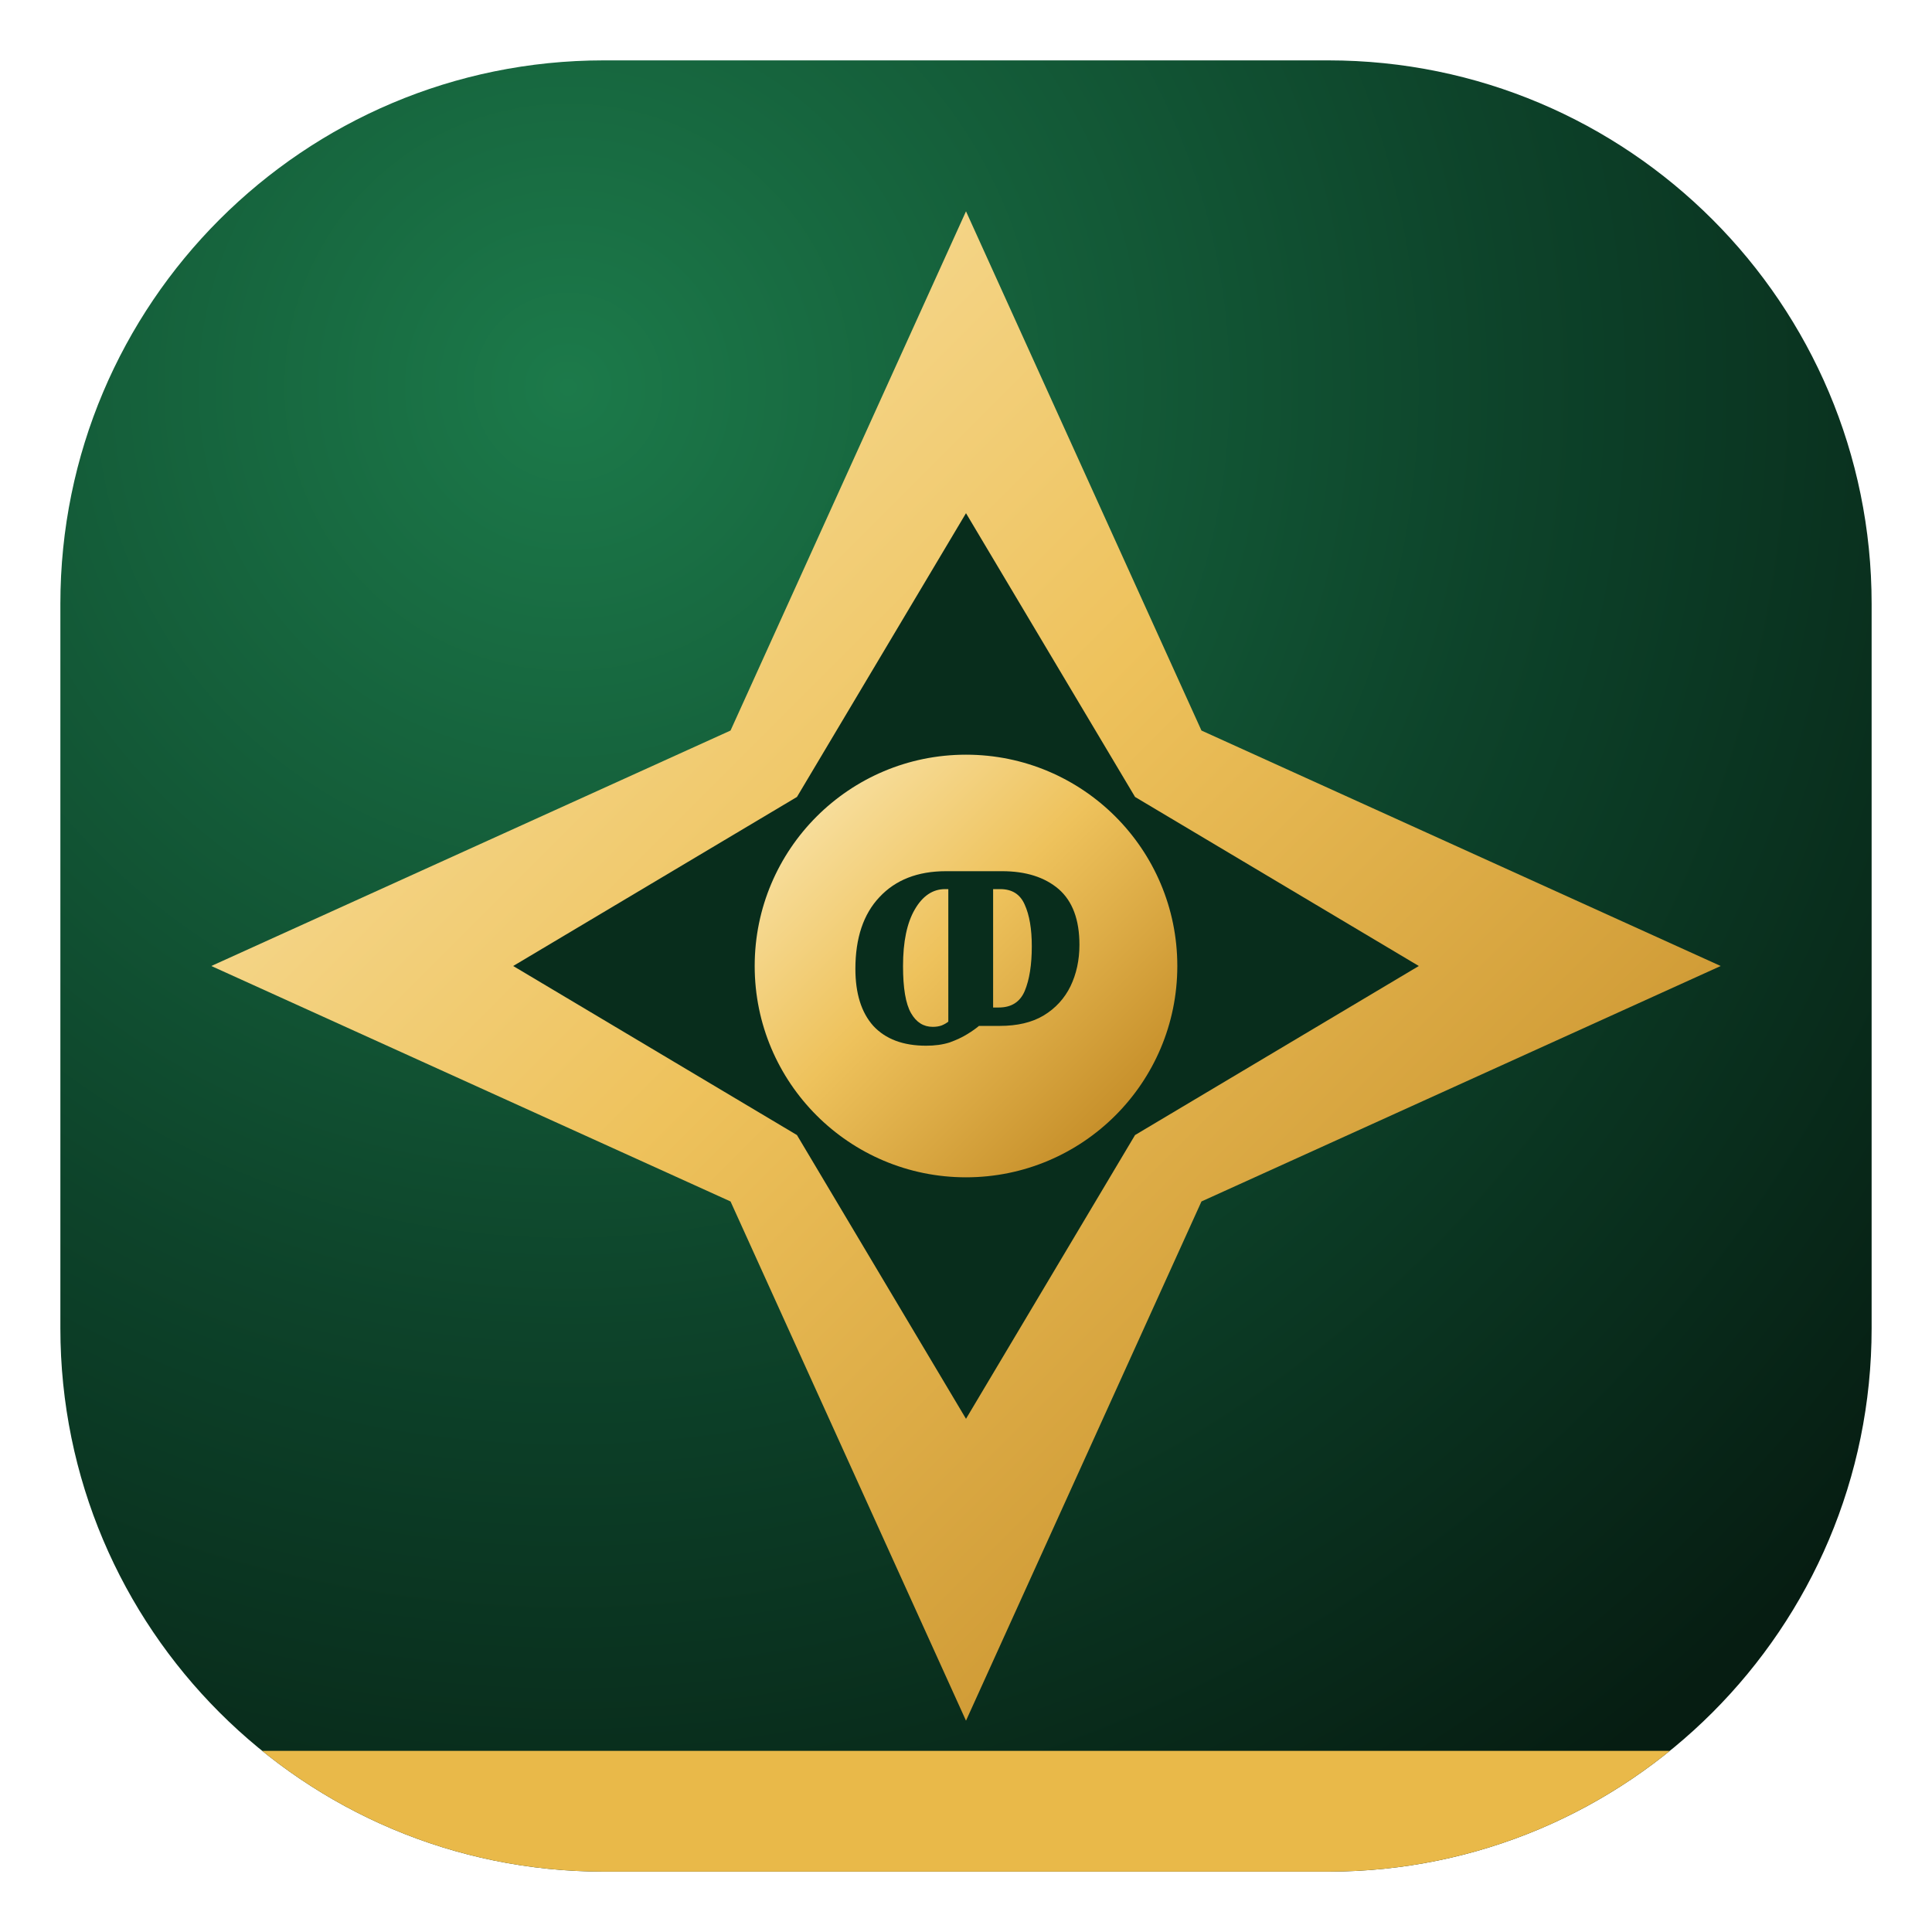
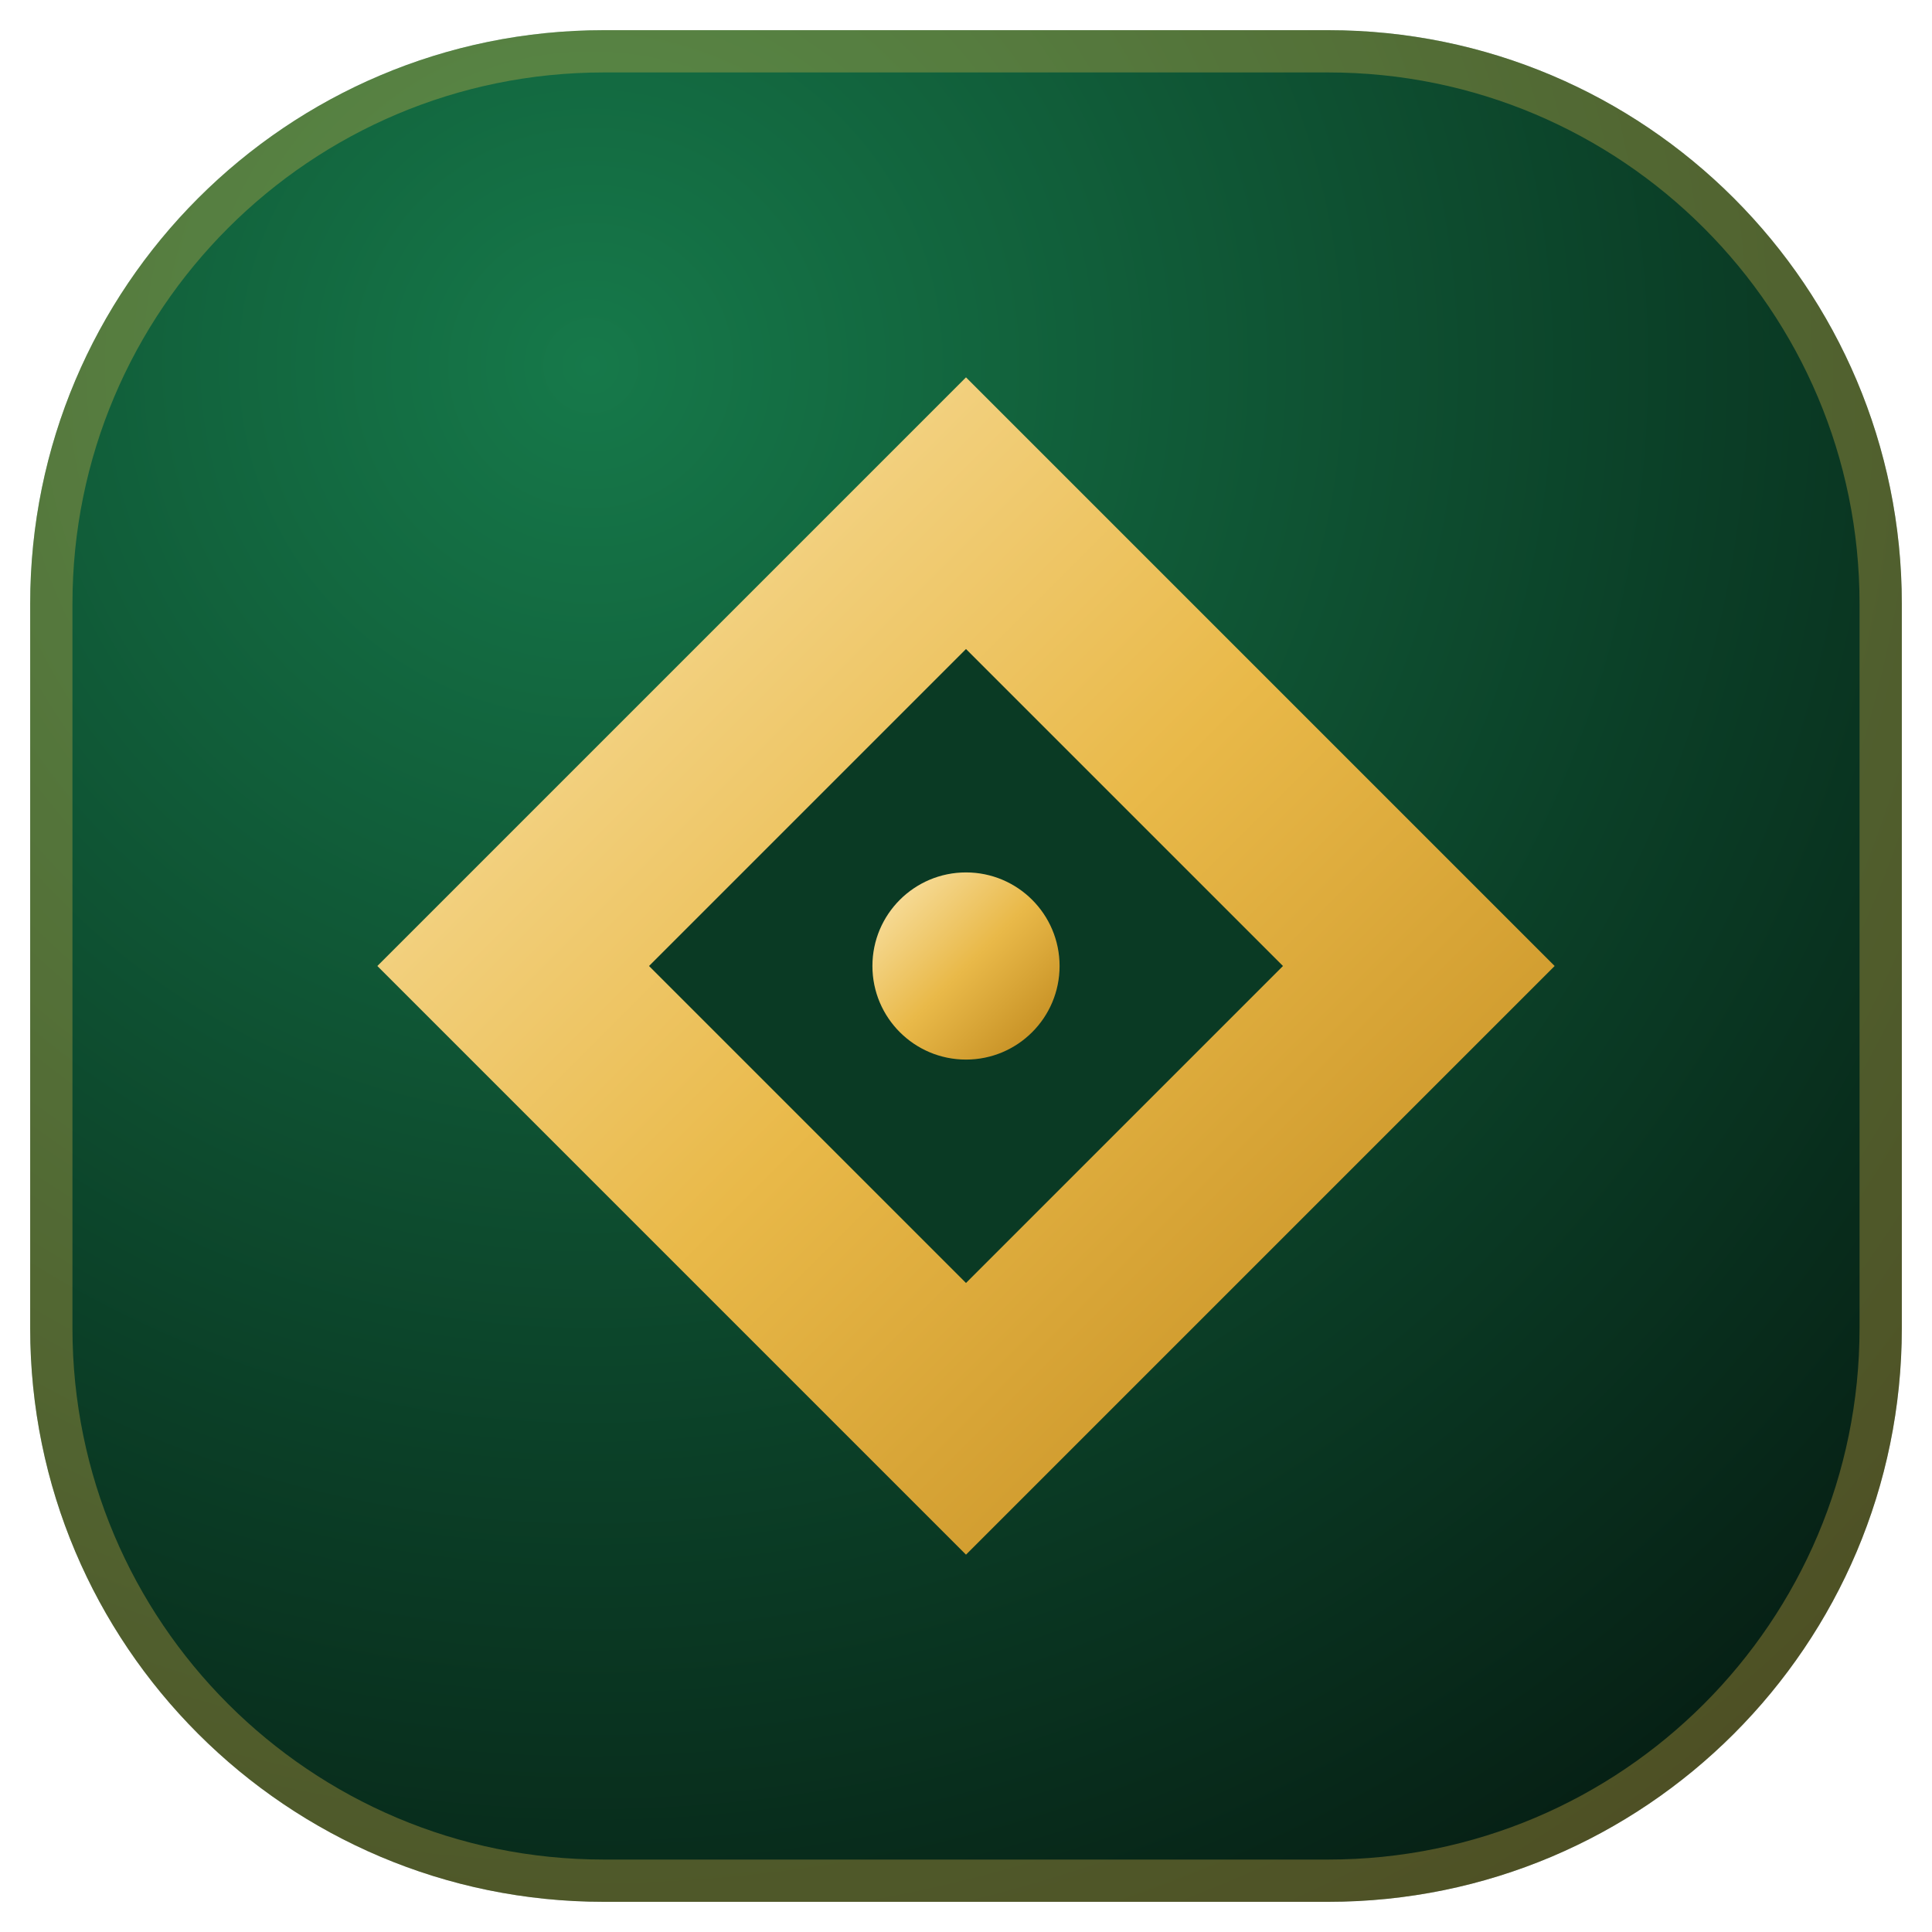
<svg xmlns="http://www.w3.org/2000/svg" viewBox="0 0 64 64">
  <defs>
    <linearGradient id="gold" x1="0" y1="0" x2="1" y2="1">
-       <stop offset="0" stop-color="#fbeab8" />
-       <stop offset="0.45" stop-color="#eec25c" />
-       <stop offset="1" stop-color="#b97e19" />
+       <stop offset="0" stop-color="#fbe7b2" />
+       <stop offset="0.5" stop-color="#e9b949" />
+       <stop offset="1" stop-color="#bc8419" />
    </linearGradient>
-     <radialGradient id="green" cx="0.28" cy="0.18" r="0.95">
-       <stop offset="0" stop-color="#1c7a4a" />
-       <stop offset="0.55" stop-color="#0d432a" />
-       <stop offset="1" stop-color="#061d12" />
+     <radialGradient id="green" cx="0.3" cy="0.18" r="0.95">
+       <stop offset="0" stop-color="#16794a" />
+       <stop offset="0.62" stop-color="#0b3f27" />
+       <stop offset="1" stop-color="#061f14" />
    </radialGradient>
-     <clipPath id="clip">
-       <rect x="2" y="2" width="60" height="60" rx="18" />
-     </clipPath>
  </defs>
-   <g clip-path="url(#clip)">
-     <rect x="2" y="2" width="60" height="60" rx="18" fill="url(#green)" />
-     <path d="M32 7 39.8 24.2 57 32 39.8 39.8 32 57 24.2 39.8 7 32 24.2 24.2Z" fill="url(#gold)" />
-     <path d="M32 17 37.6 26.4 47 32 37.6 37.6 32 47 26.4 37.6 17 32 26.4 26.4Z" fill="#082d1c" />
-     <circle cx="32" cy="32" r="7" fill="url(#gold)" />
-     <text x="32" y="36" text-anchor="middle" font-family="'Noto Serif Ethiopic', serif" font-weight="700" font-size="10" fill="#082d1c">ወ</text>
-     <rect x="2" y="58" width="60" height="4" fill="#e9b949" />
-   </g>
+   <rect x="1" y="1" width="62" height="62" rx="19" fill="url(#green)" />
+   <rect x="1.7" y="1.7" width="60.6" height="60.6" rx="18.3" fill="none" stroke="#e9b949" stroke-opacity="0.32" stroke-width="1.4" />
+   <path d="M32 12.5 51.5 32 32 51.5 12.5 32Z" fill="url(#gold)" />
+   <path d="M32 21.5 42.5 32 32 42.5 21.5 32Z" fill="#0a3a24" />
+   <circle cx="32" cy="32" r="3.1" fill="url(#gold)" />
</svg>
